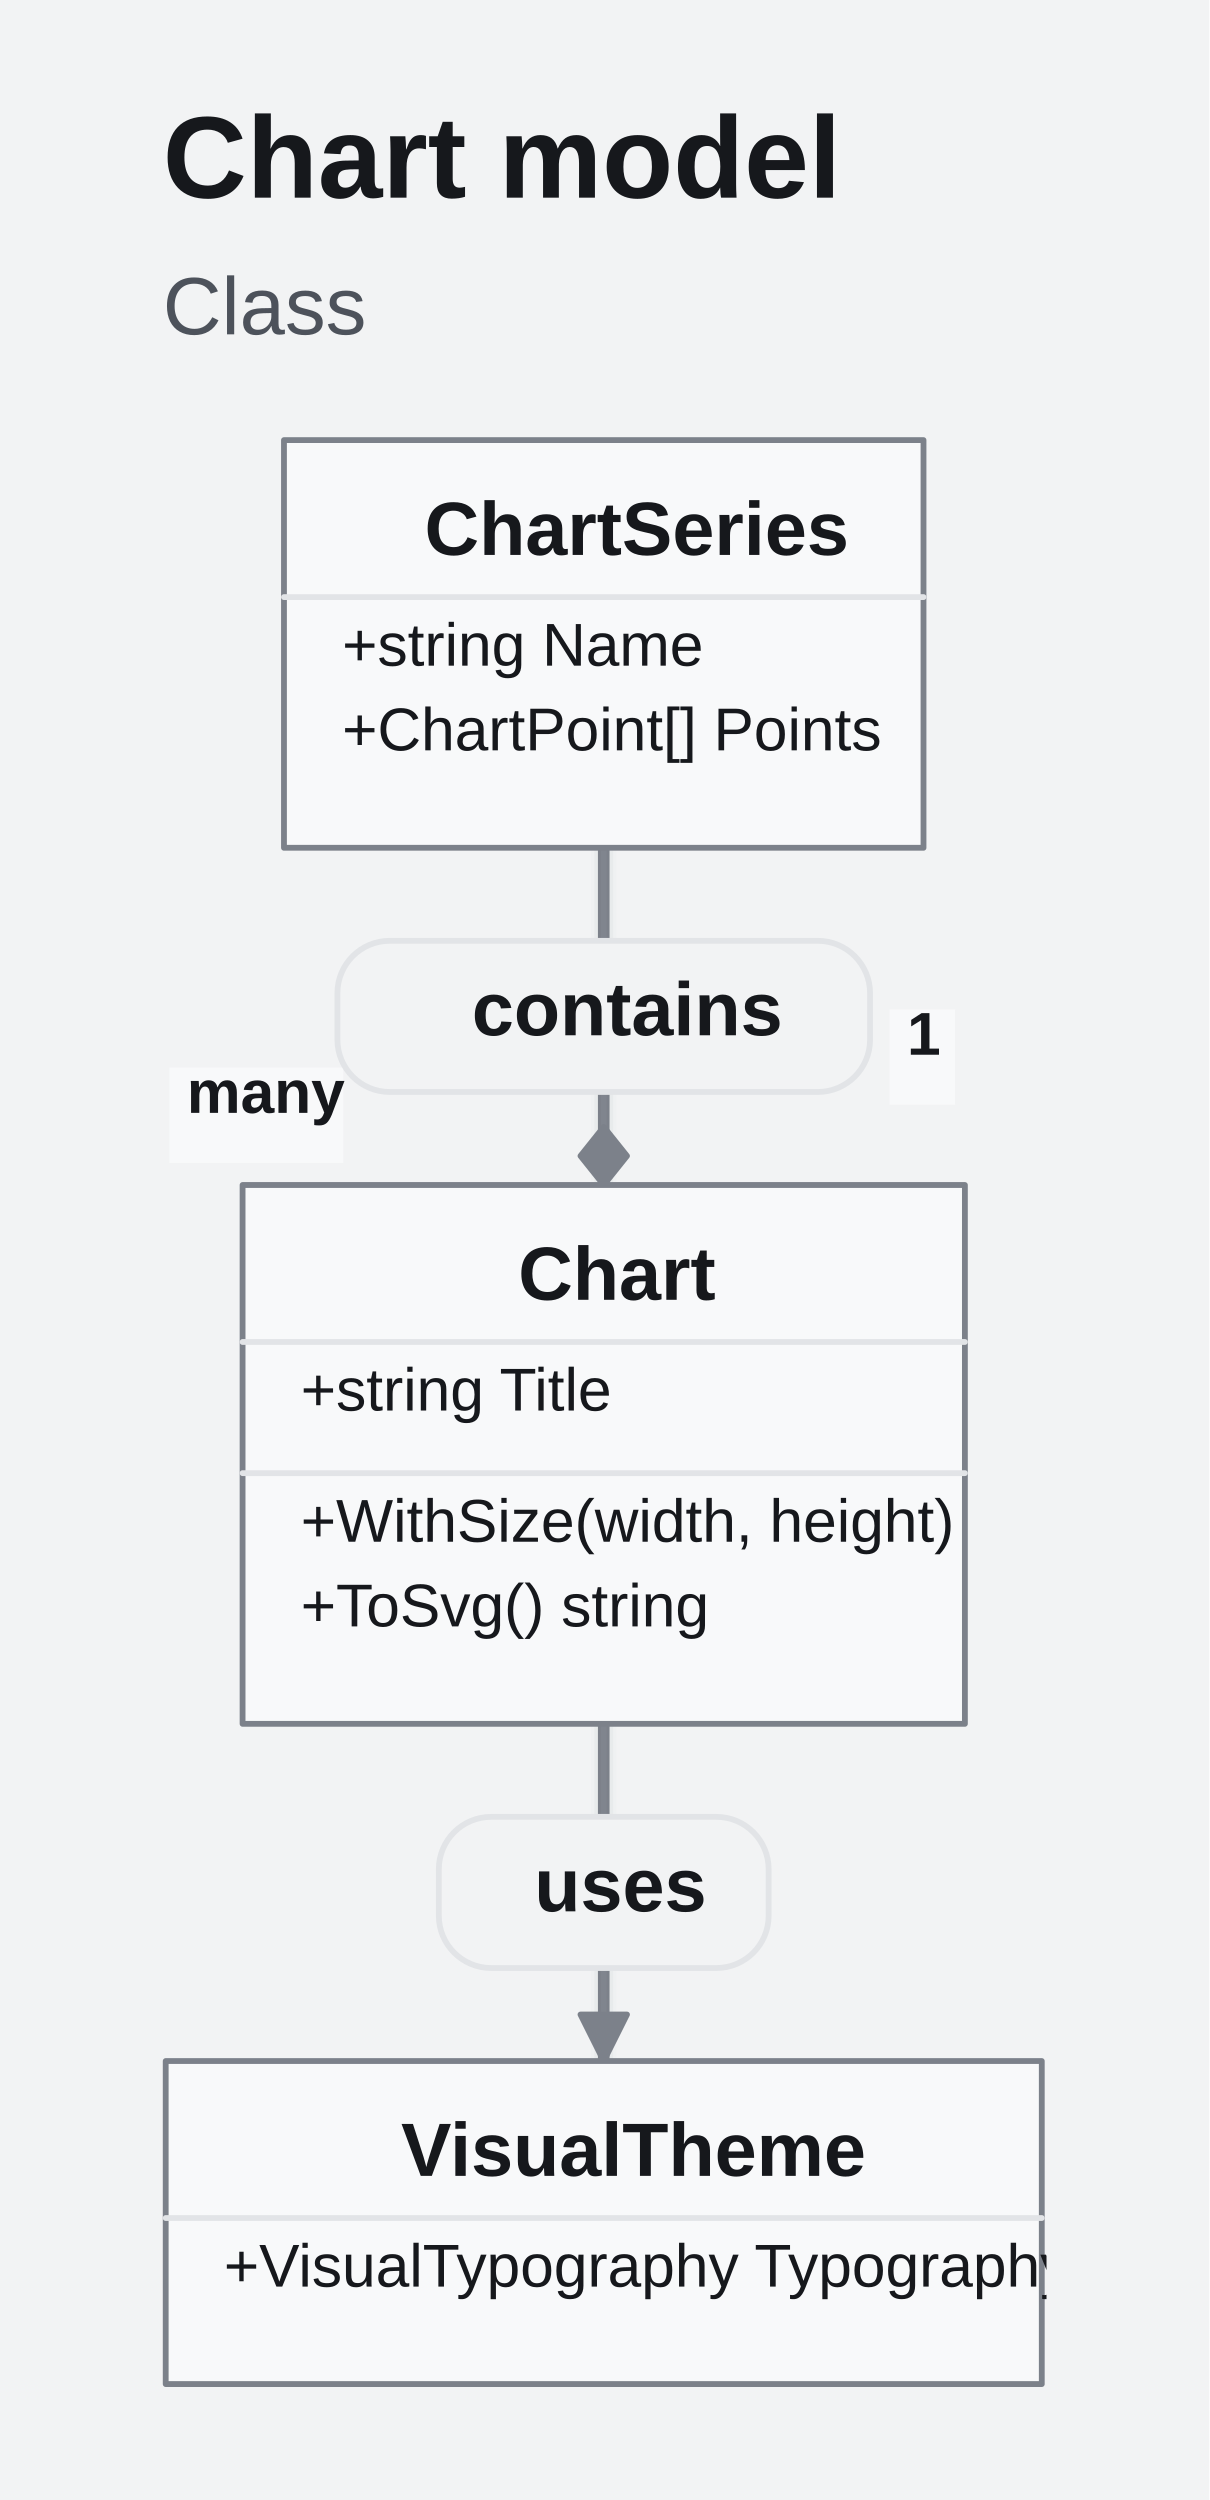
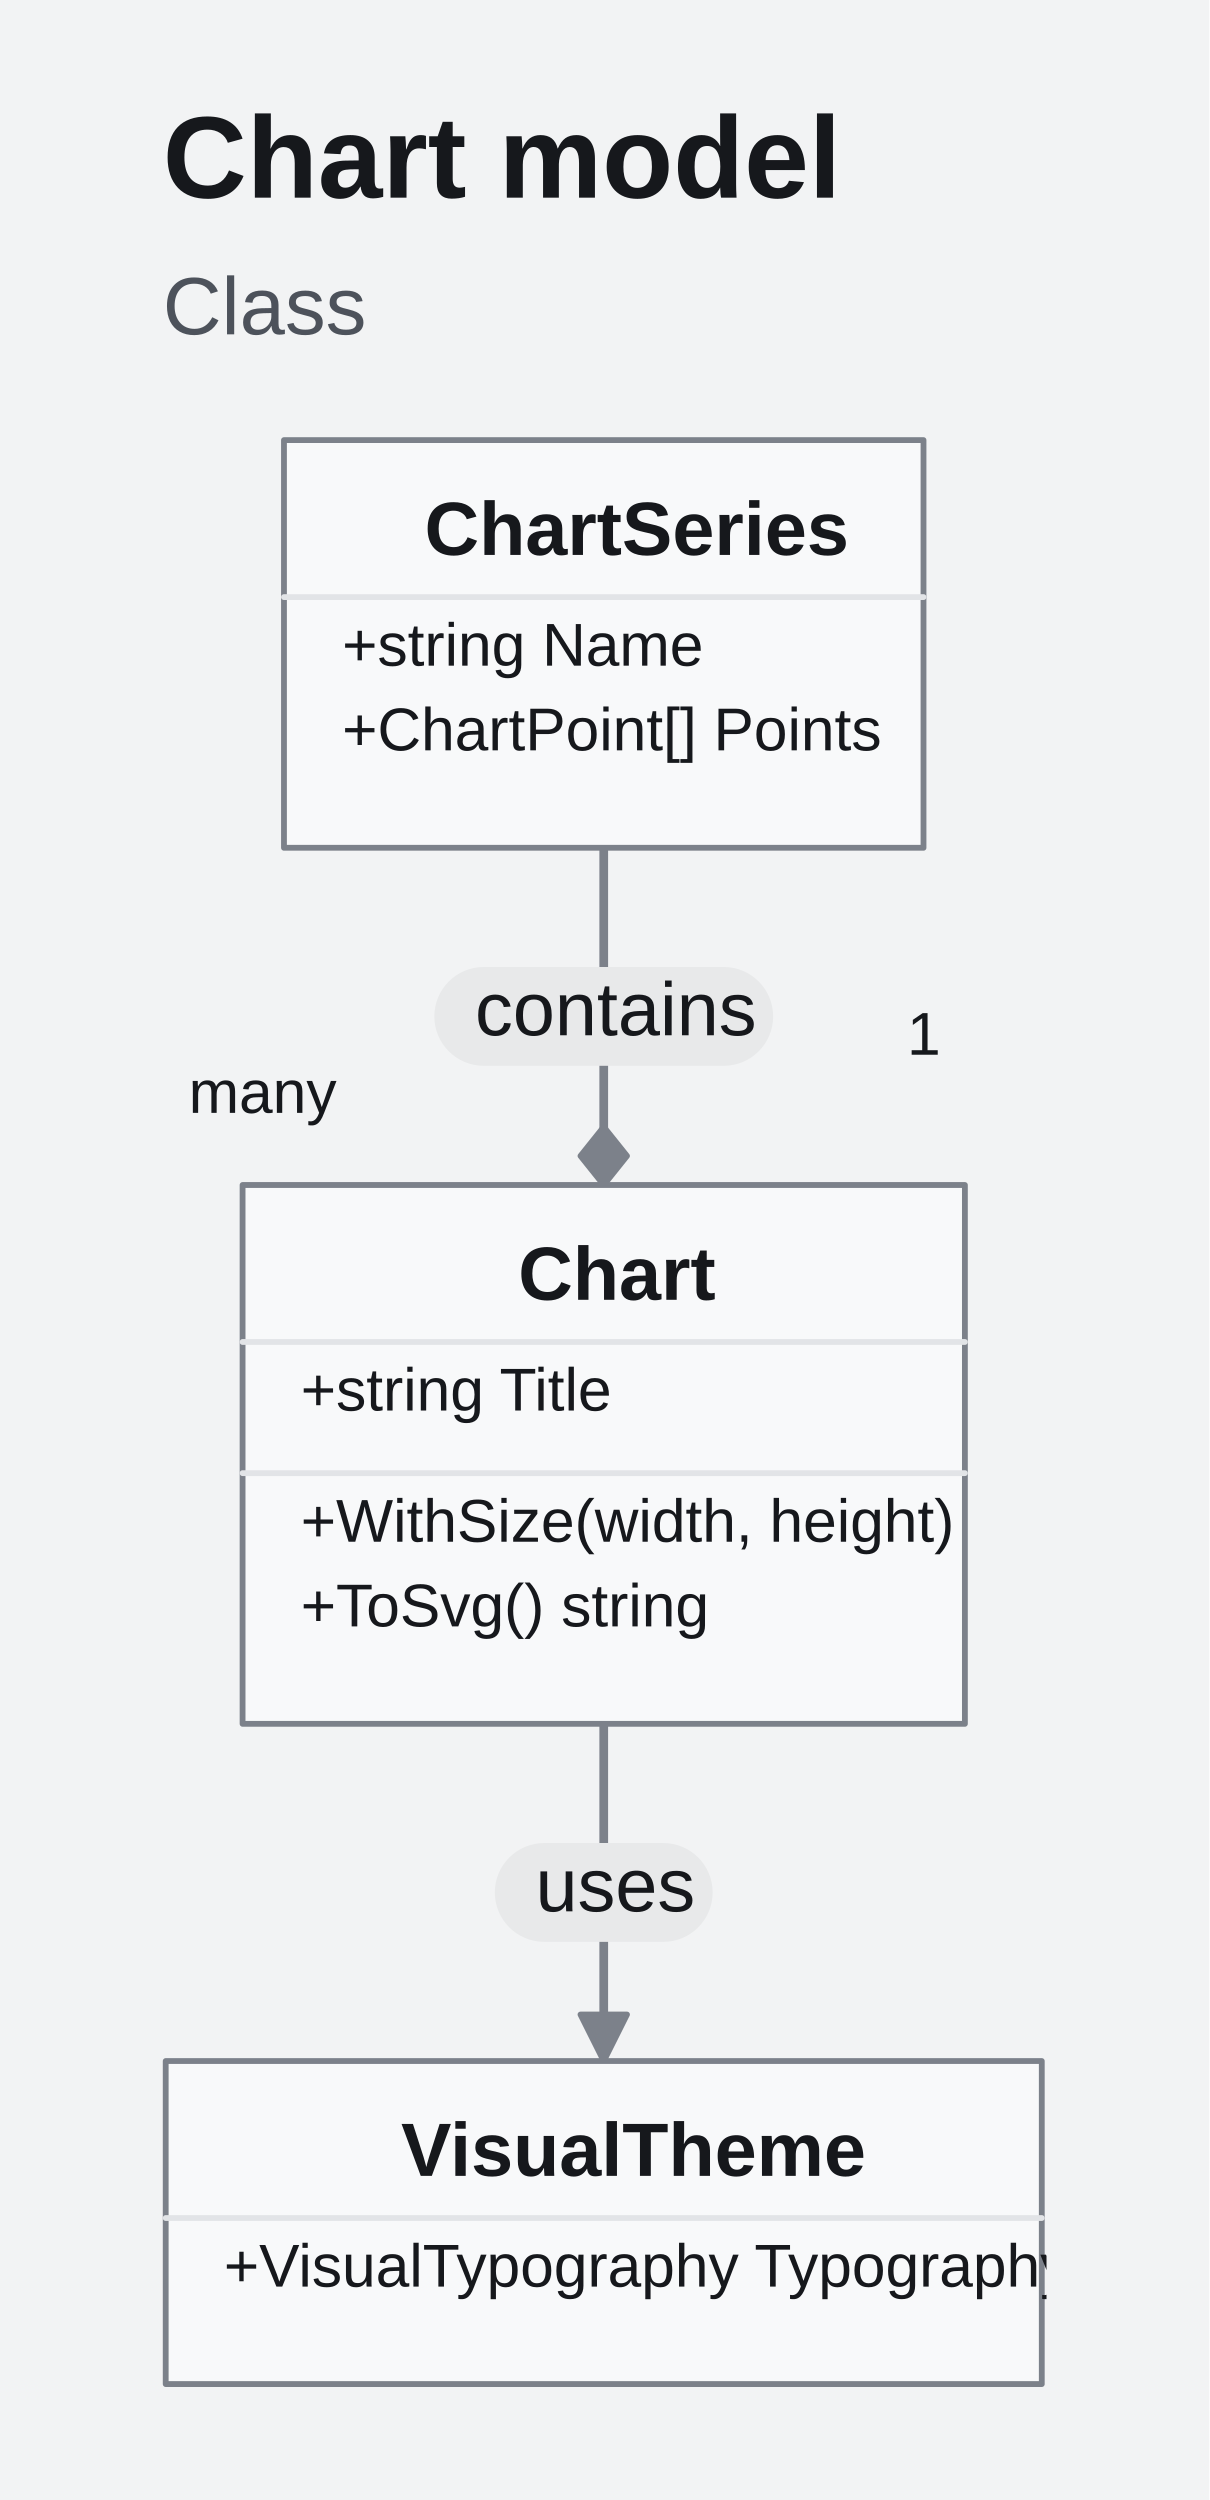
<svg xmlns="http://www.w3.org/2000/svg" width="208" height="430" viewBox="0 9 208 430" stroke-linecap="round" stroke-linejoin="round" style="max-width:100%;height:auto;display:block" role="img" aria-label="Chart model" aria-labelledby="cfx-mm-class-l-title" aria-describedby="cfx-mm-class-l-description">
  <defs>
    <clipPath id="cfx-mm-class-l-clip-1" clipPathUnits="userSpaceOnUse">
      <rect x="28" y="28" width="152" height="392" />
    </clipPath>
    <clipPath id="cfx-mm-class-l-clip-10" clipPathUnits="userSpaceOnUse">
      <rect x="28" y="84.2" width="152" height="335.8" />
    </clipPath>
  </defs>
  <rect x="0" y="0" width="208" height="448" rx="0" data-cfx-role="background" fill="#F2F3F4" stroke="none" stroke-width="1" />
  <g clip-path="url(#cfx-mm-class-l-clip-1)">
    <g data-cfx-role="frame-heading-source" data-cfx-authored-font-request="Calibri, Carlito, Segoe UI, Arial, system-ui, sans-serif|600|normal|20|">
      <g data-cfx-role="frame-heading">
        <text x="28" y="43" font-family="Calibri, Carlito, Segoe UI, Arial, system-ui, sans-serif" font-size="20" font-weight="600" font-style="normal" fill="#16181C" xml:space="preserve" style="white-space:pre;font-language-override:normal;font-palette:normal">Chart model</text>
      </g>
    </g>
    <g data-cfx-role="frame-heading-source" data-cfx-authored-font-request="Calibri, Carlito, Segoe UI, Arial, system-ui, sans-serif|400|normal|14|">
      <g data-cfx-role="frame-heading">
        <text x="28" y="66.5" font-family="Calibri, Carlito, Segoe UI, Arial, system-ui, sans-serif" font-size="14" font-weight="400" font-style="normal" fill="#4D525B" xml:space="preserve" style="white-space:pre;font-language-override:normal;font-palette:normal">Class</text>
      </g>
    </g>
  </g>
  <g id="cfx-mm-class-l-node-9" data-cfx-source-id="mermaid-class" data-cfx-role="topology" class="cfx-topology" data-canvas-surface-style="Plain" data-cfx-active-scenario="" data-cfx-map-background-style="Dots" data-cfx-projection="" data-cfx-scenario-count="0" data-cfx-scenario-ids="" data-cfx-scenarios="[]" data-cfx-viewport="" data-chart-id="mermaid-class" data-fit-content-to-viewport="false" data-header-style="Standard" data-layout-direction="TopToBottom" data-layout-mode="Layered" data-node-surface-style="Card" data-visual-style="Default">
    <g clip-path="url(#cfx-mm-class-l-clip-10)">
      <g id="cfx-mm-class-l-node-11" data-cfx-source-id="mermaid-edge-0" data-cfx-role="topology-edge" class="cfx-topology__edge" data-cfx-meta-mermaid-connector="*--" data-cfx-meta-mermaid-source-label="contains" data-cfx-selected="false" data-cfx-status="Unknown" data-direction="Backward" data-edge-color="" data-edge-dash-pattern="" data-edge-emphasis="Normal" data-edge-id="mermaid-edge-0" data-edge-kind="Ownership" data-edge-label="contains" data-edge-layout-inference="source-port target-port" data-edge-line-style="Solid" data-edge-minimum-rank-span="1" data-edge-muted="false" data-edge-render-order="0" data-edge-routing-priority="0" data-edge-secondary-label="" data-edge-tertiary-label="" data-label-offset-x="0" data-label-offset-y="0" data-route-candidate-count="34" data-route-corridor="horizontal-target-bottom" data-route-curve="ObstacleAvoidingOrthogonal" data-route-end-x="103.8427734375" data-route-end-y="154.82" data-route-fallback-reason="none" data-route-label-obstacle-hits="0" data-route-lane="0" data-route-obstacle-count="2" data-route-obstacle-hits="0" data-route-offset="0" data-route-overlap-score="0" data-route-segment-count="3" data-route-start-x="103.8427734375" data-route-start-y="212.82" data-route-strategy="ObstacleAvoidingOrthogonal" data-scenario-ids="" data-scenario-step-indices="" data-source-group-id="" data-source-label="1" data-source-marker="Diamond" data-source-node-id="Chart" data-source-port="Top" data-source-port-id="" data-target-group-id="" data-target-label="many" data-target-marker="None" data-target-node-id="ChartSeries" data-target-port="Bottom" data-target-port-id="" data-waypoint-count="0">
-         <path d="M 103.843 212.82 L 103.843 172.82 L 103.843 172.82 L 103.843 154.82" data-cfx-role="topology-edge-line-ambient-halo" fill="none" stroke="rgba(124,129,138,0.016)" stroke-width="4.4" />
-         <path d="M 103.843 212.82 L 103.843 172.82 L 103.843 172.82 L 103.843 154.82" data-cfx-role="topology-edge-line-halo" fill="none" stroke="rgba(124,129,138,0.055)" stroke-width="3.2" />
-         <path d="M 103.843 212.82 L 103.843 172.82 L 103.843 172.82 L 103.843 154.82" data-cfx-role="topology-edge-line" fill="none" stroke="#7C818A" stroke-width="2" />
-         <path d="M 103.843 212.82 L 103.843 172.82 L 103.843 172.82 L 103.843 154.82" data-cfx-role="topology-edge-line-highlight" fill="none" stroke="rgba(255,255,255,0.035)" stroke-width="1" />
+         <path d="M 103.843 212.82 L 103.843 172.82 L 103.843 172.82 L 103.843 154.82" data-cfx-role="topology-edge-line" fill="none" stroke="#7C818A" stroke-width="1.5" />
        <path d="M 103.843 212.82 L 107.843 207.82 L 103.843 202.82 L 99.843 207.82 Z" data-cfx-role="topology-marker" fill="#7C818A" stroke="#7C818A" stroke-width="1" fill-rule="evenodd" />
        <g data-cfx-role="topology-edge-endpoint-label" data-edge-id="mermaid-edge-0" data-endpoint="source" data-label-x="158.6427734375" data-label-y="190.82">
-           <rect x="153.007" y="182.62" width="11.271" height="16.4" rx="0" data-cfx-role="topology-endpoint-label-surface" fill="#F8F9FA" stroke="none" stroke-width="1" />
+           <rect x="153.007" y="182.62" width="11.271" height="16.4" rx="0" data-cfx-role="topology-endpoint-label-surface" fill="#F2F3F4" stroke="none" stroke-width="1" />
          <g data-cfx-role="topology-endpoint-label">
-             <text x="156.007" y="190.42" font-family="Calibri, Carlito, Segoe UI, Arial, system-ui, sans-serif" font-size="10.4" font-weight="600" font-style="normal" fill="#16181C" xml:space="preserve" style="white-space:pre;font-language-override:normal;font-palette:normal">1</text>
+             <text x="156.007" y="190.42" font-family="Calibri, Carlito, Segoe UI, Arial, system-ui, sans-serif" font-size="10.4" font-weight="400" font-style="normal" fill="#16181C" xml:space="preserve" style="white-space:pre;font-language-override:normal;font-palette:normal">1</text>
          </g>
        </g>
        <g data-cfx-role="topology-edge-endpoint-label" data-edge-id="mermaid-edge-0" data-endpoint="target" data-label-x="44.08632812500002" data-label-y="200.82">
-           <rect x="29.13" y="192.62" width="29.913" height="16.4" rx="0" data-cfx-role="topology-endpoint-label-surface" fill="#F8F9FA" stroke="none" stroke-width="1" />
+           <rect x="29.13" y="192.62" width="29.913" height="16.4" rx="0" data-cfx-role="topology-endpoint-label-surface" fill="#F2F3F4" stroke="none" stroke-width="1" />
          <g data-cfx-role="topology-endpoint-label">
-             <text x="32.13" y="200.42" font-family="Calibri, Carlito, Segoe UI, Arial, system-ui, sans-serif" font-size="10.4" font-weight="600" font-style="normal" fill="#16181C" xml:space="preserve" style="white-space:pre;font-language-override:normal;font-palette:normal">many</text>
+             <text x="32.452" y="200.42" font-family="Calibri, Carlito, Segoe UI, Arial, system-ui, sans-serif" font-size="10.4" font-weight="400" font-style="normal" fill="#16181C" xml:space="preserve" style="white-space:pre;font-language-override:normal;font-palette:normal">many</text>
          </g>
        </g>
      </g>
-       <g id="cfx-mm-class-l-node-26" data-cfx-source-id="mermaid-edge-1" data-cfx-role="topology-edge" class="cfx-topology__edge" data-cfx-meta-mermaid-connector="--&gt;" data-cfx-meta-mermaid-source-label="uses" data-cfx-selected="false" data-cfx-status="Unknown" data-direction="Forward" data-edge-color="" data-edge-dash-pattern="" data-edge-emphasis="Normal" data-edge-id="mermaid-edge-1" data-edge-kind="Link" data-edge-label="uses" data-edge-layout-inference="source-port target-port" data-edge-line-style="Solid" data-edge-minimum-rank-span="1" data-edge-muted="false" data-edge-render-order="1" data-edge-routing-priority="0" data-edge-secondary-label="" data-edge-tertiary-label="" data-label-offset-x="0" data-label-offset-y="0" data-route-candidate-count="34" data-route-corridor="vertical-mid-ported" data-route-curve="ObstacleAvoidingOrthogonal" data-route-end-x="103.8427734375" data-route-end-y="363.5" data-route-fallback-reason="none" data-route-label-obstacle-hits="0" data-route-lane="0" data-route-obstacle-count="2" data-route-obstacle-hits="0" data-route-offset="0" data-route-overlap-score="0" data-route-segment-count="3" data-route-start-x="103.8427734375" data-route-start-y="305.5" data-route-strategy="ObstacleAvoidingOrthogonal" data-scenario-ids="" data-scenario-step-indices="" data-source-group-id="" data-source-label="" data-source-marker="None" data-source-node-id="Chart" data-source-port="Bottom" data-source-port-id="" data-target-group-id="" data-target-label="" data-target-marker="Arrow" data-target-node-id="VisualTheme" data-target-port="Top" data-target-port-id="" data-waypoint-count="0">
-         <path d="M 103.843 305.5 L 103.843 319.5 L 103.843 349.5 L 103.843 363.5" data-cfx-role="topology-edge-line-ambient-halo" fill="none" stroke="rgba(124,129,138,0.016)" stroke-width="4.4" />
-         <path d="M 103.843 305.5 L 103.843 319.5 L 103.843 349.5 L 103.843 363.5" data-cfx-role="topology-edge-line-halo" fill="none" stroke="rgba(124,129,138,0.055)" stroke-width="3.2" />
-         <path d="M 103.843 305.5 L 103.843 319.5 L 103.843 349.5 L 103.843 363.5" data-cfx-role="topology-edge-line" fill="none" stroke="#7C818A" stroke-width="2" />
-         <path d="M 103.843 305.5 L 103.843 319.5 L 103.843 349.5 L 103.843 363.5" data-cfx-role="topology-edge-line-highlight" fill="none" stroke="rgba(255,255,255,0.035)" stroke-width="1" />
+       <g id="cfx-mm-class-l-node-23" data-cfx-source-id="mermaid-edge-1" data-cfx-role="topology-edge" class="cfx-topology__edge" data-cfx-meta-mermaid-connector="--&gt;" data-cfx-meta-mermaid-source-label="uses" data-cfx-selected="false" data-cfx-status="Unknown" data-direction="Forward" data-edge-color="" data-edge-dash-pattern="" data-edge-emphasis="Normal" data-edge-id="mermaid-edge-1" data-edge-kind="Link" data-edge-label="uses" data-edge-layout-inference="source-port target-port" data-edge-line-style="Solid" data-edge-minimum-rank-span="1" data-edge-muted="false" data-edge-render-order="1" data-edge-routing-priority="0" data-edge-secondary-label="" data-edge-tertiary-label="" data-label-offset-x="0" data-label-offset-y="0" data-route-candidate-count="34" data-route-corridor="vertical-mid-ported" data-route-curve="ObstacleAvoidingOrthogonal" data-route-end-x="103.8427734375" data-route-end-y="363.5" data-route-fallback-reason="none" data-route-label-obstacle-hits="0" data-route-lane="0" data-route-obstacle-count="2" data-route-obstacle-hits="0" data-route-offset="0" data-route-overlap-score="0" data-route-segment-count="3" data-route-start-x="103.8427734375" data-route-start-y="305.5" data-route-strategy="ObstacleAvoidingOrthogonal" data-scenario-ids="" data-scenario-step-indices="" data-source-group-id="" data-source-label="" data-source-marker="None" data-source-node-id="Chart" data-source-port="Bottom" data-source-port-id="" data-target-group-id="" data-target-label="" data-target-marker="Arrow" data-target-node-id="VisualTheme" data-target-port="Top" data-target-port-id="" data-waypoint-count="0">
+         <path d="M 103.843 305.5 L 103.843 319.5 L 103.843 349.5 L 103.843 363.5" data-cfx-role="topology-edge-line" fill="none" stroke="#7C818A" stroke-width="1.5" />
        <path d="M 103.843 363.5 L 107.843 355.5 L 99.843 355.5 Z" data-cfx-role="topology-marker" fill="#7C818A" stroke="#7C818A" stroke-width="1" fill-rule="evenodd" />
      </g>
-       <g id="cfx-mm-class-l-node-33" data-cfx-source-id="mermaid-edge-0-label" data-cfx-role="topology-edge-label" class="cfx-topology__edge-label" data-cfx-status="Unknown" data-edge-id="mermaid-edge-0" data-edge-label-render-order="0" data-edge-render-order="0" data-label-anchor-node-id="" data-label-anchor-override="false" data-label-anchor-x="103.8427734375" data-label-anchor-y="183.82" data-label-clearance="false" data-label-height="26" data-label-leader="false" data-label-line-count="1" data-label-width="91.61454545454546" data-label-x="103.8427734375" data-label-y="183.82">
-         <rect x="58.036" y="170.82" width="91.615" height="26" rx="9" data-cfx-role="topology-edge-label-surface" fill="#F2F3F4" stroke="#E2E4E7" stroke-width="1" />
+       <g id="cfx-mm-class-l-node-27" data-cfx-source-id="mermaid-edge-0-label" data-cfx-role="topology-edge-label" class="cfx-topology__edge-label" data-cfx-status="Unknown" data-edge-id="mermaid-edge-0" data-edge-label-render-order="0" data-edge-render-order="0" data-label-anchor-node-id="" data-label-anchor-override="false" data-label-anchor-x="103.8427734375" data-label-anchor-y="183.82" data-label-clearance="false" data-label-height="26" data-label-leader="false" data-label-line-count="1" data-label-width="91.61454545454546" data-label-x="103.8427734375" data-label-y="183.82">
+         <rect x="74.705" y="175.32" width="58.275" height="17" rx="8.5" data-cfx-role="topology-edge-label-surface" fill="#E8E9EA" stroke="none" stroke-width="1" />
        <g data-cfx-role="topology-edge-label-text">
-           <text x="81.156" y="187.07" font-family="Calibri, Carlito, Segoe UI, Arial, system-ui, sans-serif" font-size="13" font-weight="600" font-style="normal" fill="#16181C" xml:space="preserve" style="white-space:pre;font-language-override:normal;font-palette:normal">contains</text>
+           <text x="81.705" y="187.07" font-family="Calibri, Carlito, Segoe UI, Arial, system-ui, sans-serif" font-size="13" font-weight="400" font-style="normal" fill="#16181C" xml:space="preserve" style="white-space:pre;font-language-override:normal;font-palette:normal">contains</text>
        </g>
      </g>
-       <g id="cfx-mm-class-l-node-37" data-cfx-source-id="mermaid-edge-1-label" data-cfx-role="topology-edge-label" class="cfx-topology__edge-label" data-cfx-status="Unknown" data-edge-id="mermaid-edge-1" data-edge-label-render-order="1" data-edge-render-order="1" data-label-anchor-node-id="" data-label-anchor-override="false" data-label-anchor-x="103.8427734375" data-label-anchor-y="334.5" data-label-clearance="false" data-label-height="26" data-label-leader="false" data-label-line-count="1" data-label-width="56.727272727272734" data-label-x="103.8427734375" data-label-y="334.5">
-         <rect x="75.479" y="321.5" width="56.727" height="26" rx="9" data-cfx-role="topology-edge-label-surface" fill="#F2F3F4" stroke="#E2E4E7" stroke-width="1" />
+       <g id="cfx-mm-class-l-node-31" data-cfx-source-id="mermaid-edge-1-label" data-cfx-role="topology-edge-label" class="cfx-topology__edge-label" data-cfx-status="Unknown" data-edge-id="mermaid-edge-1" data-edge-label-render-order="1" data-edge-render-order="1" data-label-anchor-node-id="" data-label-anchor-override="false" data-label-anchor-x="103.8427734375" data-label-anchor-y="334.5" data-label-clearance="false" data-label-height="26" data-label-leader="false" data-label-line-count="1" data-label-width="56.727272727272734" data-label-x="103.8427734375" data-label-y="334.5">
+         <rect x="85.109" y="326" width="37.467" height="17" rx="8.5" data-cfx-role="topology-edge-label-surface" fill="#E8E9EA" stroke="none" stroke-width="1" />
        <g data-cfx-role="topology-edge-label-text">
-           <text x="91.896" y="337.75" font-family="Calibri, Carlito, Segoe UI, Arial, system-ui, sans-serif" font-size="13" font-weight="600" font-style="normal" fill="#16181C" xml:space="preserve" style="white-space:pre;font-language-override:normal;font-palette:normal">uses</text>
+           <text x="92.109" y="337.75" font-family="Calibri, Carlito, Segoe UI, Arial, system-ui, sans-serif" font-size="13" font-weight="400" font-style="normal" fill="#16181C" xml:space="preserve" style="white-space:pre;font-language-override:normal;font-palette:normal">uses</text>
        </g>
      </g>
-       <g id="cfx-mm-class-l-node-41" data-cfx-source-id="Chart" data-cfx-role="topology-node" class="cfx-topology__node cfx-mermaid-class" data-cfx-meta-layer="1" data-cfx-meta-layout-column="0" data-cfx-meta-layout-layer="1" data-cfx-meta-layout-layerindex="1" data-cfx-meta-layout-rankhintsapplied="true" data-cfx-meta-layout-row="0" data-cfx-meta-mermaid-attributes="1" data-cfx-meta-mermaid-id="Chart" data-cfx-meta-mermaid-kind="class" data-cfx-meta-mermaid-methods="2" data-cfx-meta-mermaid-source-label="Chart" data-cfx-selected="false" data-cfx-status="Unknown" data-group-id="" data-group-label="" data-node-badge="" data-node-detail-count="3" data-node-display-mode="Card" data-node-id="Chart" data-node-kind="Generic" data-node-label="Chart" data-node-shape="Rectangle" data-scenario-ids="" data-scenario-step-indices="">
+       <g id="cfx-mm-class-l-node-35" data-cfx-source-id="Chart" data-cfx-role="topology-node" class="cfx-topology__node cfx-mermaid-class" data-cfx-meta-layer="1" data-cfx-meta-layout-column="0" data-cfx-meta-layout-layer="1" data-cfx-meta-layout-layerindex="1" data-cfx-meta-layout-rankhintsapplied="true" data-cfx-meta-layout-row="0" data-cfx-meta-mermaid-attributes="1" data-cfx-meta-mermaid-id="Chart" data-cfx-meta-mermaid-kind="class" data-cfx-meta-mermaid-methods="2" data-cfx-meta-mermaid-source-label="Chart" data-cfx-selected="false" data-cfx-status="Unknown" data-group-id="" data-group-label="" data-node-badge="" data-node-detail-count="3" data-node-display-mode="Card" data-node-id="Chart" data-node-kind="Generic" data-node-label="Chart" data-node-shape="Rectangle" data-scenario-ids="" data-scenario-step-indices="">
        <path d="M 41.723 212.82 L 165.962 212.82 L 165.962 305.5 L 41.723 305.5 Z" data-cfx-role="topology-node-surface" fill="#F8F9FA" stroke="#7C818A" stroke-width="1" fill-rule="evenodd" />
-         <g id="cfx-mm-class-l-node-43" data-cfx-source-id="Chart-label" data-cfx-role="topology-node-label">
+         <g id="cfx-mm-class-l-node-37" data-cfx-source-id="Chart-label" data-cfx-role="topology-node-label">
          <text x="89.142" y="232.57" font-family="Calibri, Carlito, Segoe UI, Arial, system-ui, sans-serif" font-size="13" font-weight="600" font-style="normal" fill="#16181C" xml:space="preserve" style="white-space:pre;font-language-override:normal;font-palette:normal">Chart</text>
        </g>
        <line x1="41.723" y1="239.82" x2="165.962" y2="239.82" data-cfx-role="topology-node-detail-separator" fill="none" stroke="#E2E4E7" stroke-width="1" />
        <g data-cfx-role="topology-node-detail">
          <text x="51.723" y="251.62" font-family="Calibri, Carlito, Segoe UI, Arial, system-ui, sans-serif" font-size="10.4" font-weight="400" font-style="normal" fill="#16181C" xml:space="preserve" style="white-space:pre;font-language-override:normal;font-palette:normal">+string Title</text>
        </g>
        <line x1="41.723" y1="262.38" x2="165.962" y2="262.38" data-cfx-role="topology-node-detail-separator" fill="none" stroke="#E2E4E7" stroke-width="1" />
        <g data-cfx-role="topology-node-detail">
          <text x="51.723" y="274.18" font-family="Calibri, Carlito, Segoe UI, Arial, system-ui, sans-serif" font-size="10.4" font-weight="400" font-style="normal" fill="#16181C" xml:space="preserve" style="white-space:pre;font-language-override:normal;font-palette:normal">+WithSize(width, height)</text>
        </g>
        <g data-cfx-role="topology-node-detail">
          <text x="51.723" y="288.74" font-family="Calibri, Carlito, Segoe UI, Arial, system-ui, sans-serif" font-size="10.4" font-weight="400" font-style="normal" fill="#16181C" xml:space="preserve" style="white-space:pre;font-language-override:normal;font-palette:normal">+ToSvg() string</text>
        </g>
      </g>
-       <g id="cfx-mm-class-l-node-50" data-cfx-source-id="ChartSeries" data-cfx-role="topology-node" class="cfx-topology__node cfx-mermaid-class" data-cfx-meta-layer="0" data-cfx-meta-layout-column="0" data-cfx-meta-layout-layer="0" data-cfx-meta-layout-layerindex="0" data-cfx-meta-layout-rankhintsapplied="true" data-cfx-meta-layout-row="0" data-cfx-meta-mermaid-attributes="2" data-cfx-meta-mermaid-id="ChartSeries" data-cfx-meta-mermaid-kind="class" data-cfx-meta-mermaid-methods="0" data-cfx-meta-mermaid-source-label="ChartSeries" data-cfx-selected="false" data-cfx-status="Unknown" data-group-id="" data-group-label="" data-node-badge="" data-node-detail-count="2" data-node-display-mode="Card" data-node-id="ChartSeries" data-node-kind="Generic" data-node-label="ChartSeries" data-node-shape="Rectangle" data-scenario-ids="" data-scenario-step-indices="">
+       <g id="cfx-mm-class-l-node-44" data-cfx-source-id="ChartSeries" data-cfx-role="topology-node" class="cfx-topology__node cfx-mermaid-class" data-cfx-meta-layer="0" data-cfx-meta-layout-column="0" data-cfx-meta-layout-layer="0" data-cfx-meta-layout-layerindex="0" data-cfx-meta-layout-rankhintsapplied="true" data-cfx-meta-layout-row="0" data-cfx-meta-mermaid-attributes="2" data-cfx-meta-mermaid-id="ChartSeries" data-cfx-meta-mermaid-kind="class" data-cfx-meta-mermaid-methods="0" data-cfx-meta-mermaid-source-label="ChartSeries" data-cfx-selected="false" data-cfx-status="Unknown" data-group-id="" data-group-label="" data-node-badge="" data-node-detail-count="2" data-node-display-mode="Card" data-node-id="ChartSeries" data-node-kind="Generic" data-node-label="ChartSeries" data-node-shape="Rectangle" data-scenario-ids="" data-scenario-step-indices="">
        <path d="M 48.843 84.7 L 158.843 84.7 L 158.843 154.82 L 48.843 154.82 Z" data-cfx-role="topology-node-surface" fill="#F8F9FA" stroke="#7C818A" stroke-width="1" fill-rule="evenodd" />
-         <g id="cfx-mm-class-l-node-52" data-cfx-source-id="ChartSeries-label" data-cfx-role="topology-node-label">
+         <g id="cfx-mm-class-l-node-46" data-cfx-source-id="ChartSeries-label" data-cfx-role="topology-node-label">
          <text x="73.025" y="104.45" font-family="Calibri, Carlito, Segoe UI, Arial, system-ui, sans-serif" font-size="13" font-weight="600" font-style="normal" fill="#16181C" xml:space="preserve" style="white-space:pre;font-language-override:normal;font-palette:normal">ChartSeries</text>
        </g>
        <line x1="48.843" y1="111.7" x2="158.843" y2="111.7" data-cfx-role="topology-node-detail-separator" fill="none" stroke="#E2E4E7" stroke-width="1" />
        <g data-cfx-role="topology-node-detail">
          <text x="58.843" y="123.5" font-family="Calibri, Carlito, Segoe UI, Arial, system-ui, sans-serif" font-size="10.4" font-weight="400" font-style="normal" fill="#16181C" xml:space="preserve" style="white-space:pre;font-language-override:normal;font-palette:normal">+string Name</text>
        </g>
        <g data-cfx-role="topology-node-detail">
          <text x="58.843" y="138.06" font-family="Calibri, Carlito, Segoe UI, Arial, system-ui, sans-serif" font-size="10.4" font-weight="400" font-style="normal" fill="#16181C" xml:space="preserve" style="white-space:pre;font-language-override:normal;font-palette:normal">+ChartPoint[] Points</text>
        </g>
      </g>
-       <g id="cfx-mm-class-l-node-57" data-cfx-source-id="VisualTheme" data-cfx-role="topology-node" class="cfx-topology__node cfx-mermaid-class" data-cfx-meta-layer="2" data-cfx-meta-layout-column="0" data-cfx-meta-layout-layer="2" data-cfx-meta-layout-layerindex="2" data-cfx-meta-layout-rankhintsapplied="true" data-cfx-meta-layout-row="0" data-cfx-meta-mermaid-attributes="1" data-cfx-meta-mermaid-id="VisualTheme" data-cfx-meta-mermaid-kind="class" data-cfx-meta-mermaid-methods="0" data-cfx-meta-mermaid-source-label="VisualTheme" data-cfx-selected="false" data-cfx-status="Unknown" data-group-id="" data-group-label="" data-node-badge="" data-node-detail-count="1" data-node-display-mode="Card" data-node-id="VisualTheme" data-node-kind="Generic" data-node-label="VisualTheme" data-node-shape="Rectangle" data-scenario-ids="" data-scenario-step-indices="">
+       <g id="cfx-mm-class-l-node-51" data-cfx-source-id="VisualTheme" data-cfx-role="topology-node" class="cfx-topology__node cfx-mermaid-class" data-cfx-meta-layer="2" data-cfx-meta-layout-column="0" data-cfx-meta-layout-layer="2" data-cfx-meta-layout-layerindex="2" data-cfx-meta-layout-rankhintsapplied="true" data-cfx-meta-layout-row="0" data-cfx-meta-mermaid-attributes="1" data-cfx-meta-mermaid-id="VisualTheme" data-cfx-meta-mermaid-kind="class" data-cfx-meta-mermaid-methods="0" data-cfx-meta-mermaid-source-label="VisualTheme" data-cfx-selected="false" data-cfx-status="Unknown" data-group-id="" data-group-label="" data-node-badge="" data-node-detail-count="1" data-node-display-mode="Card" data-node-id="VisualTheme" data-node-kind="Generic" data-node-label="VisualTheme" data-node-shape="Rectangle" data-scenario-ids="" data-scenario-step-indices="">
        <path d="M 28.5 363.5 L 179.186 363.5 L 179.186 419.06 L 28.5 419.06 Z" data-cfx-role="topology-node-surface" fill="#F8F9FA" stroke="#7C818A" stroke-width="1" fill-rule="evenodd" />
-         <g id="cfx-mm-class-l-node-59" data-cfx-source-id="VisualTheme-label" data-cfx-role="topology-node-label">
+         <g id="cfx-mm-class-l-node-53" data-cfx-source-id="VisualTheme-label" data-cfx-role="topology-node-label">
          <text x="68.978" y="383.25" font-family="Calibri, Carlito, Segoe UI, Arial, system-ui, sans-serif" font-size="13" font-weight="600" font-style="normal" fill="#16181C" xml:space="preserve" style="white-space:pre;font-language-override:normal;font-palette:normal">VisualTheme</text>
        </g>
        <line x1="28.5" y1="390.5" x2="179.186" y2="390.5" data-cfx-role="topology-node-detail-separator" fill="none" stroke="#E2E4E7" stroke-width="1" />
        <g data-cfx-role="topology-node-detail">
          <text x="38.5" y="402.3" font-family="Calibri, Carlito, Segoe UI, Arial, system-ui, sans-serif" font-size="10.4" font-weight="400" font-style="normal" fill="#16181C" xml:space="preserve" style="white-space:pre;font-language-override:normal;font-palette:normal">+VisualTypography Typography</text>
        </g>
      </g>
    </g>
  </g>
</svg>
